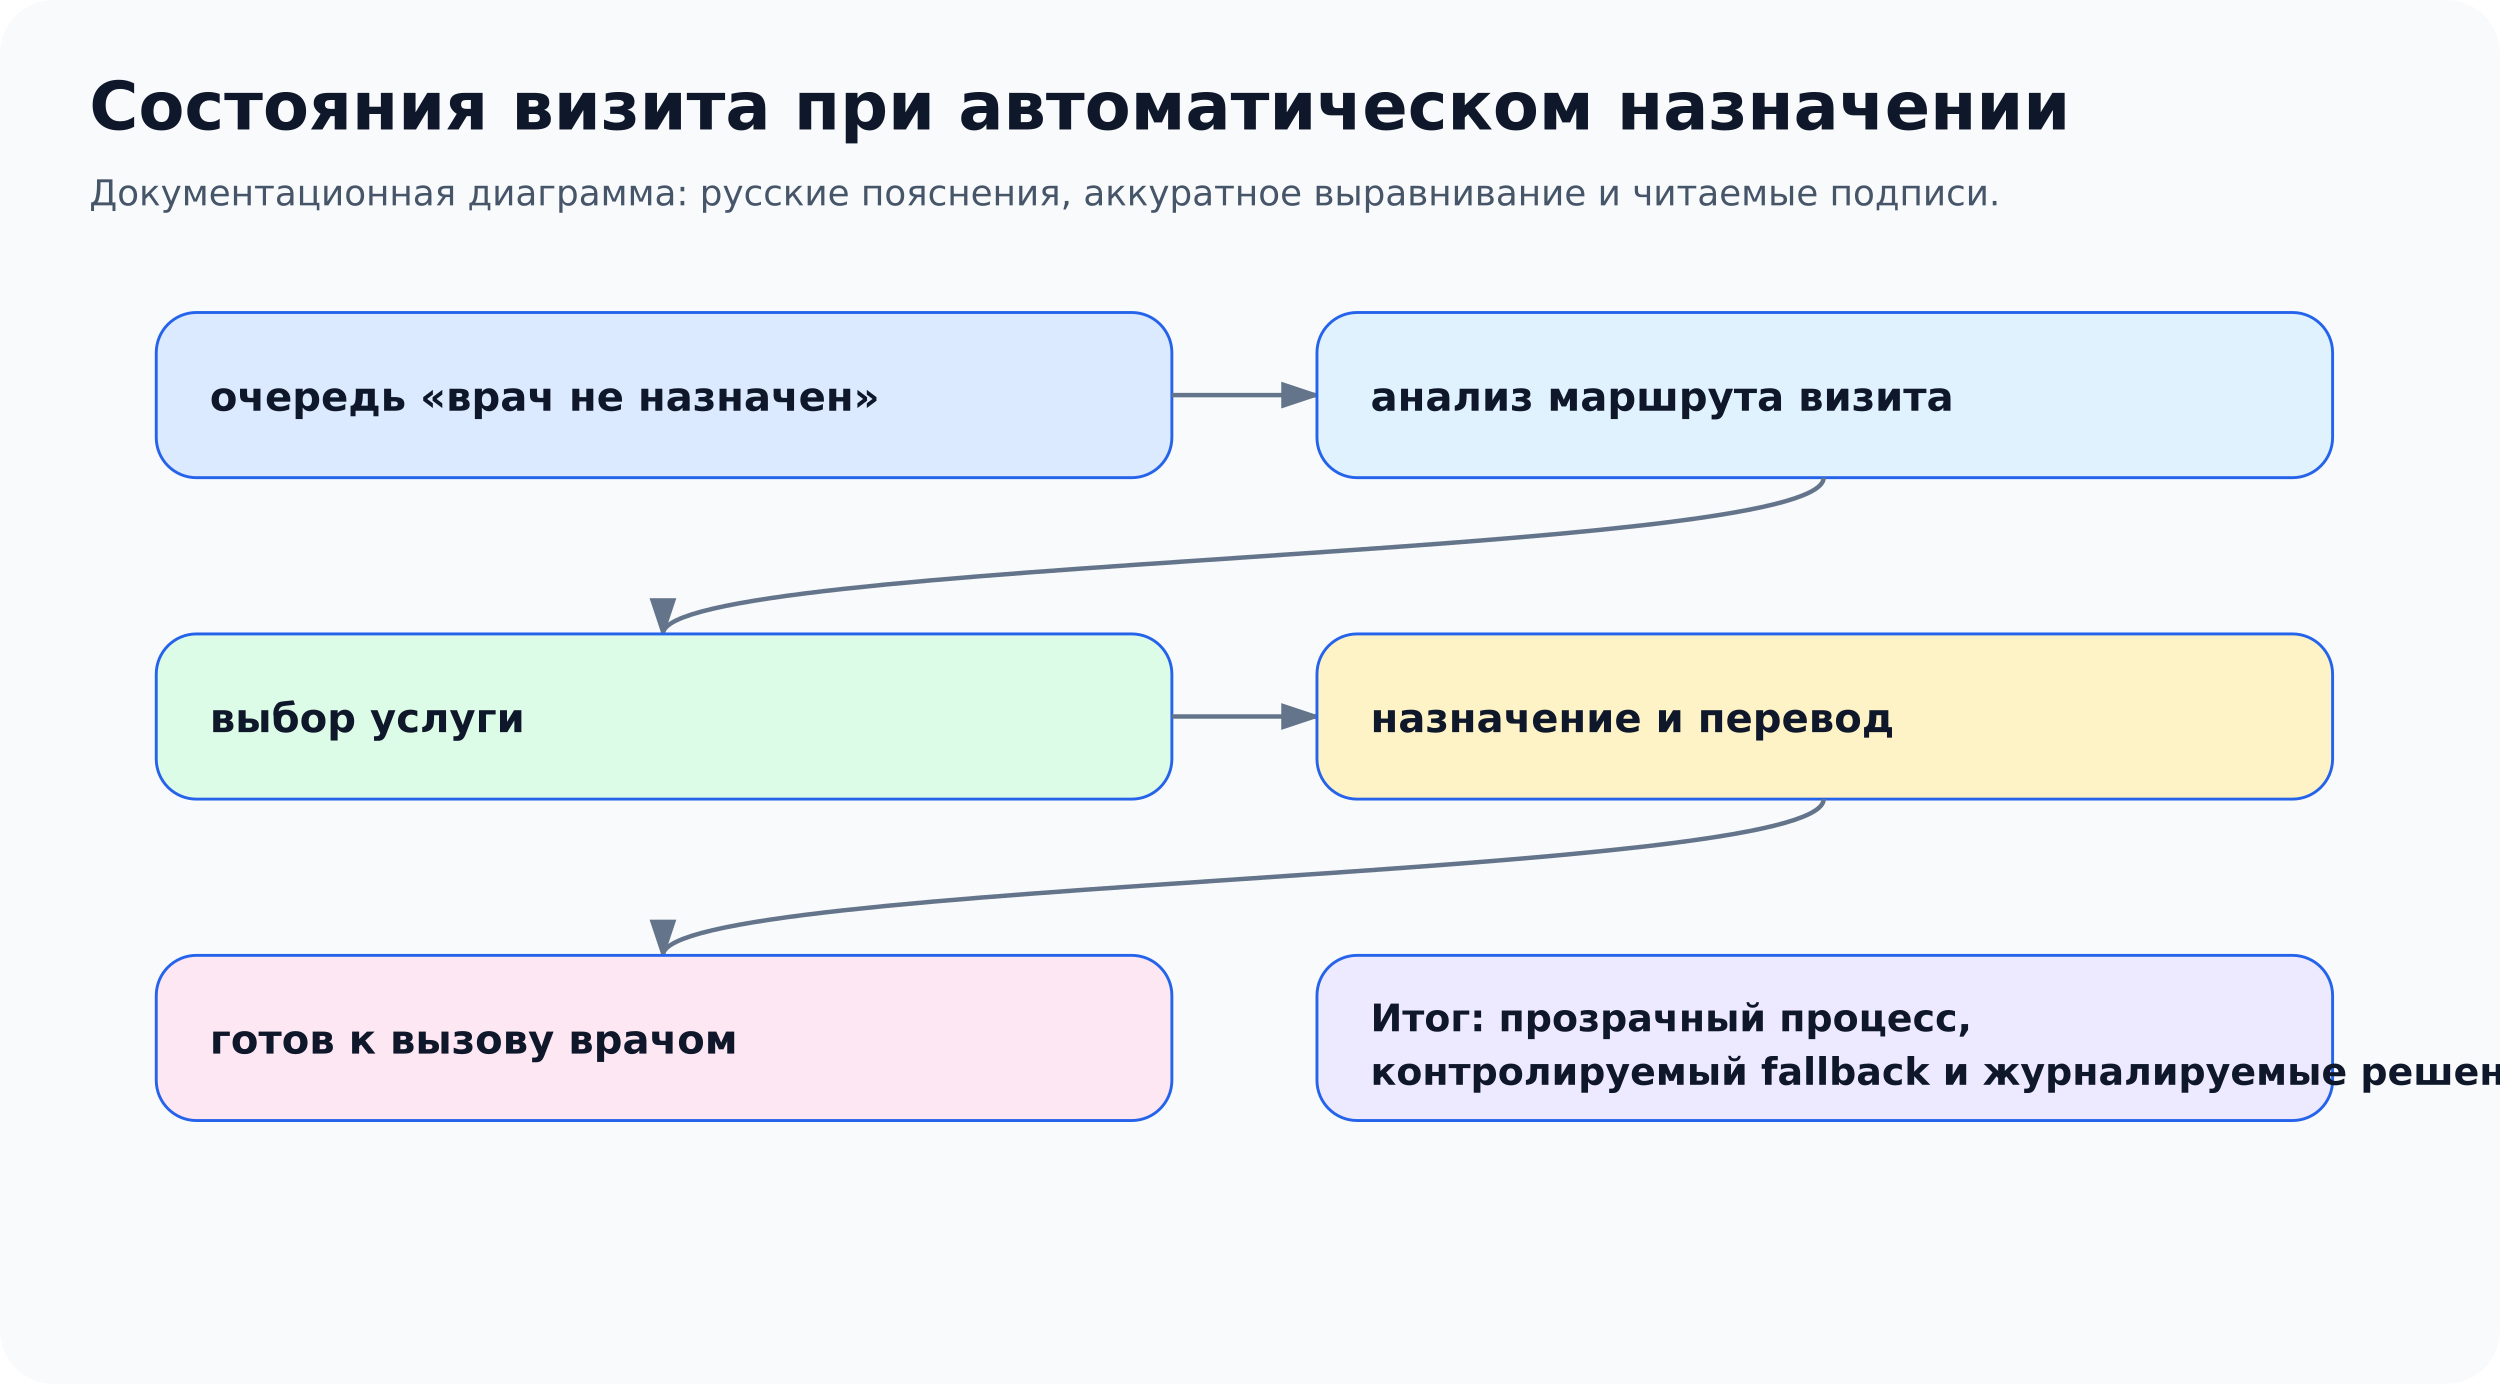
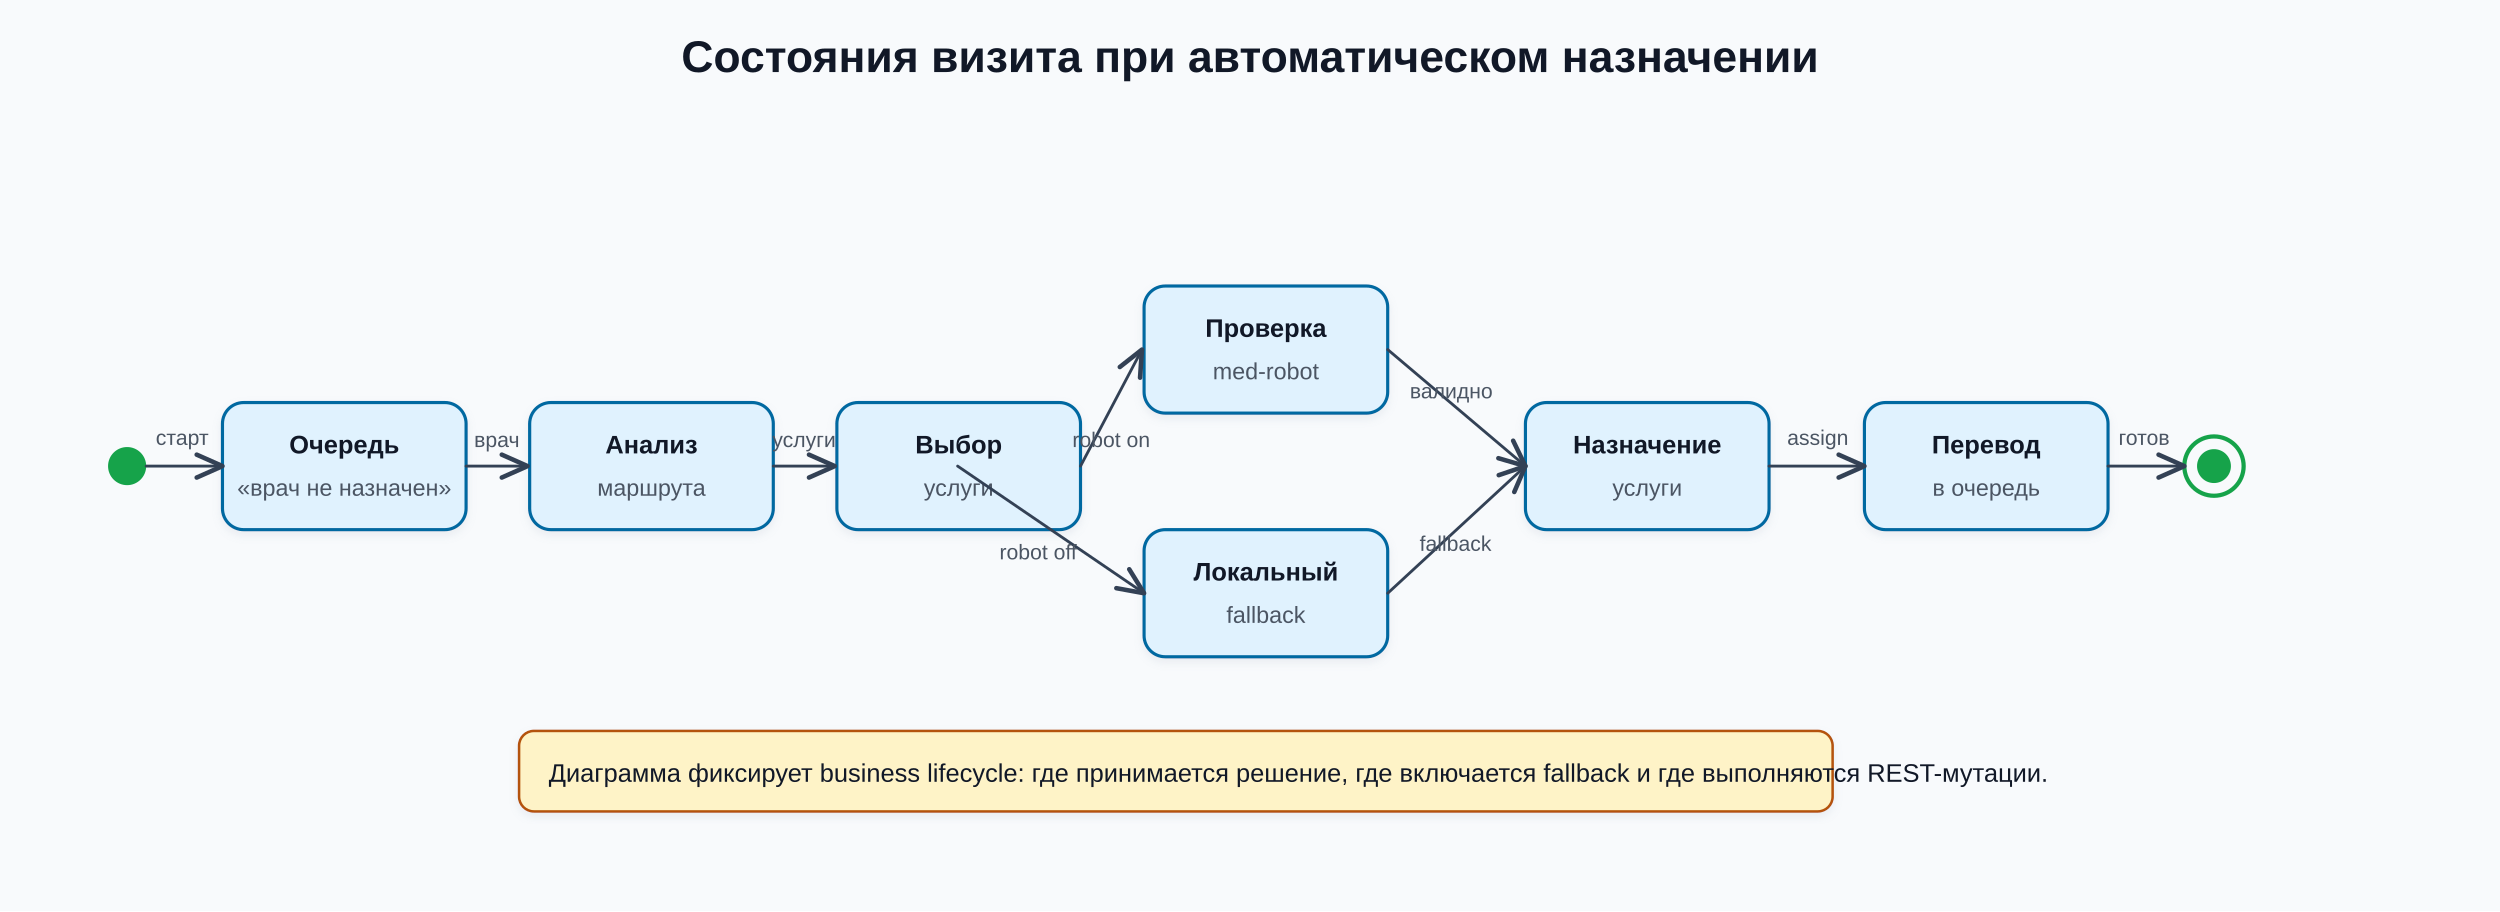
- <svg xmlns="http://www.w3.org/2000/svg" width="1120" height="620" viewBox="0 0 1120 620" role="img" aria-label="Состояния визита при автоматическом назначении">
+ <svg xmlns="http://www.w3.org/2000/svg" width="1180" height="430" viewBox="0 0 1180 430">
  <defs>
-     <marker id="arrow" markerWidth="10" markerHeight="10" refX="8" refY="3" orient="auto" markerUnits="strokeWidth">
-       <path d="M0,0 L0,6 L9,3 z" fill="#64748B" />
+     <marker id="arrow" markerWidth="12" markerHeight="10" refX="10" refY="5" orient="auto" markerUnits="strokeWidth">
+       <path d="M 1 1 L 10 5 L 1 9" fill="none" stroke="#334155" stroke-width="1.6" stroke-linecap="round" stroke-linejoin="round" />
    </marker>
+     <marker id="triangle" markerWidth="14" markerHeight="12" refX="12" refY="6" orient="auto" markerUnits="strokeWidth">
+       <path d="M 1 6 L 12 1 L 12 11 Z" fill="#F8FAFC" stroke="#334155" stroke-width="1.5" />
+     </marker>
+     <marker id="green-dot" markerWidth="10" markerHeight="10" refX="5" refY="5" orient="auto">
+       <circle cx="5" cy="5" r="4" fill="#16A34A" />
+     </marker>
+     <filter id="card-shadow" x="-15%" y="-15%" width="130%" height="130%">
+       <feDropShadow dx="0" dy="2" stdDeviation="2" flood-color="#94A3B8" flood-opacity="0.16" />
+     </filter>
  </defs>
-   <rect width="100%" height="100%" rx="24" fill="#F8FAFC" />
-   <text x="40" y="58" font-family="DejaVu Sans, Arial, sans-serif" font-size="30" font-weight="700" fill="#0F172A">Состояния визита при автоматическом назначении</text>
-   <text x="40" y="92" font-family="DejaVu Sans, Arial, sans-serif" font-size="16" fill="#475569">Документационная диаграмма: русские пояснения, аккуратное выравнивание и читаемые подписи.</text>
-   <rect x="70" y="140" width="455" height="74" rx="18" fill="#DBEAFE" stroke="#2563EB" stroke-width="1.3" />
-   <text x="94" y="184" font-family="DejaVu Sans, Arial, sans-serif" font-size="18" font-weight="600" fill="#0F172A">очередь «врач не назначен»</text>
-   <path d="M 525 177 C 560 177, 555 177, 590 177" fill="none" stroke="#64748B" stroke-width="2" marker-end="url(#arrow)" />
-   <rect x="590" y="140" width="455" height="74" rx="18" fill="#E0F2FE" stroke="#2563EB" stroke-width="1.3" />
-   <text x="614" y="184" font-family="DejaVu Sans, Arial, sans-serif" font-size="18" font-weight="600" fill="#0F172A">анализ маршрута визита</text>
-   <path d="M 817 214 C 817 250, 297 250, 297 284" fill="none" stroke="#64748B" stroke-width="2" marker-end="url(#arrow)" />
-   <rect x="70" y="284" width="455" height="74" rx="18" fill="#DCFCE7" stroke="#2563EB" stroke-width="1.3" />
-   <text x="94" y="328" font-family="DejaVu Sans, Arial, sans-serif" font-size="18" font-weight="600" fill="#0F172A">выбор услуги</text>
-   <path d="M 525 321 C 560 321, 555 321, 590 321" fill="none" stroke="#64748B" stroke-width="2" marker-end="url(#arrow)" />
-   <rect x="590" y="284" width="455" height="74" rx="18" fill="#FEF3C7" stroke="#2563EB" stroke-width="1.3" />
-   <text x="614" y="328" font-family="DejaVu Sans, Arial, sans-serif" font-size="18" font-weight="600" fill="#0F172A">назначение и перевод</text>
-   <path d="M 817 358 C 817 394, 297 394, 297 428" fill="none" stroke="#64748B" stroke-width="2" marker-end="url(#arrow)" />
-   <rect x="70" y="428" width="455" height="74" rx="18" fill="#FCE7F3" stroke="#2563EB" stroke-width="1.3" />
-   <text x="94" y="472" font-family="DejaVu Sans, Arial, sans-serif" font-size="18" font-weight="600" fill="#0F172A">готов к вызову врачом</text>
-   <rect x="590" y="428" width="455" height="74" rx="18" fill="#EDE9FE" stroke="#2563EB" stroke-width="1.3" />
-   <text x="614" y="462" font-family="DejaVu Sans, Arial, sans-serif" font-size="17" font-weight="600" fill="#0F172A">Итог: прозрачный процесс,</text>
-   <text x="614" y="486" font-family="DejaVu Sans, Arial, sans-serif" font-size="17" font-weight="600" fill="#0F172A">контролируемый fallback и журналируемые решения</text>
+   <rect x="0" y="0" width="1180" height="430" fill="#F8FAFC" />
+   <text x="590.0" y="34" text-anchor="middle" font-family="Segoe UI, Arial, sans-serif" font-size="21" font-weight="700" fill="#111827">Состояния визита при автоматическом назначении</text>
+   <circle cx="60" cy="220" r="9" fill="#16A34A" />
+   <rect x="105" y="190" width="115" height="60" rx="10" ry="10" fill="#E0F2FE" stroke="#0369A1" stroke-width="1.5" filter="url(#card-shadow)" />
+   <text x="162.5" y="214" text-anchor="middle" font-family="Segoe UI, Arial, sans-serif" font-size="12" font-weight="700" fill="#111827" style="">
+     <tspan x="162.5" dy="0">Очередь</tspan>
+   </text>
+   <text x="162.5" y="234" text-anchor="middle" font-family="Segoe UI, Arial, sans-serif" font-size="11" font-weight="400" fill="#4B5563" style="">
+     <tspan x="162.5" dy="0">«врач не назначен»</tspan>
+   </text>
+   <rect x="250" y="190" width="115" height="60" rx="10" ry="10" fill="#E0F2FE" stroke="#0369A1" stroke-width="1.5" filter="url(#card-shadow)" />
+   <text x="307.5" y="214" text-anchor="middle" font-family="Segoe UI, Arial, sans-serif" font-size="12" font-weight="700" fill="#111827" style="">
+     <tspan x="307.5" dy="0">Анализ</tspan>
+   </text>
+   <text x="307.5" y="234" text-anchor="middle" font-family="Segoe UI, Arial, sans-serif" font-size="11" font-weight="400" fill="#4B5563" style="">
+     <tspan x="307.5" dy="0">маршрута</tspan>
+   </text>
+   <rect x="395" y="190" width="115" height="60" rx="10" ry="10" fill="#E0F2FE" stroke="#0369A1" stroke-width="1.5" filter="url(#card-shadow)" />
+   <text x="452.5" y="214" text-anchor="middle" font-family="Segoe UI, Arial, sans-serif" font-size="12" font-weight="700" fill="#111827" style="">
+     <tspan x="452.5" dy="0">Выбор</tspan>
+   </text>
+   <text x="452.5" y="234" text-anchor="middle" font-family="Segoe UI, Arial, sans-serif" font-size="11" font-weight="400" fill="#4B5563" style="">
+     <tspan x="452.5" dy="0">услуги</tspan>
+   </text>
+   <rect x="540" y="135" width="115" height="60" rx="10" ry="10" fill="#E0F2FE" stroke="#0369A1" stroke-width="1.5" filter="url(#card-shadow)" />
+   <text x="597.5" y="159" text-anchor="middle" font-family="Segoe UI, Arial, sans-serif" font-size="12" font-weight="700" fill="#111827" style="">
+     <tspan x="597.5" dy="0">Проверка</tspan>
+   </text>
+   <text x="597.5" y="179" text-anchor="middle" font-family="Segoe UI, Arial, sans-serif" font-size="11" font-weight="400" fill="#4B5563" style="">
+     <tspan x="597.5" dy="0">med-robot</tspan>
+   </text>
+   <rect x="540" y="250" width="115" height="60" rx="10" ry="10" fill="#E0F2FE" stroke="#0369A1" stroke-width="1.5" filter="url(#card-shadow)" />
+   <text x="597.5" y="274" text-anchor="middle" font-family="Segoe UI, Arial, sans-serif" font-size="12" font-weight="700" fill="#111827" style="">
+     <tspan x="597.5" dy="0">Локальный</tspan>
+   </text>
+   <text x="597.5" y="294" text-anchor="middle" font-family="Segoe UI, Arial, sans-serif" font-size="11" font-weight="400" fill="#4B5563" style="">
+     <tspan x="597.5" dy="0">fallback</tspan>
+   </text>
+   <rect x="720" y="190" width="115" height="60" rx="10" ry="10" fill="#E0F2FE" stroke="#0369A1" stroke-width="1.5" filter="url(#card-shadow)" />
+   <text x="777.5" y="214" text-anchor="middle" font-family="Segoe UI, Arial, sans-serif" font-size="12" font-weight="700" fill="#111827" style="">
+     <tspan x="777.5" dy="0">Назначение</tspan>
+   </text>
+   <text x="777.5" y="234" text-anchor="middle" font-family="Segoe UI, Arial, sans-serif" font-size="11" font-weight="400" fill="#4B5563" style="">
+     <tspan x="777.5" dy="0">услуги</tspan>
+   </text>
+   <rect x="880" y="190" width="115" height="60" rx="10" ry="10" fill="#E0F2FE" stroke="#0369A1" stroke-width="1.5" filter="url(#card-shadow)" />
+   <text x="937.5" y="214" text-anchor="middle" font-family="Segoe UI, Arial, sans-serif" font-size="12" font-weight="700" fill="#111827" style="">
+     <tspan x="937.5" dy="0">Перевод</tspan>
+   </text>
+   <text x="937.5" y="234" text-anchor="middle" font-family="Segoe UI, Arial, sans-serif" font-size="11" font-weight="400" fill="#4B5563" style="">
+     <tspan x="937.5" dy="0">в очередь</tspan>
+   </text>
+   <circle cx="1045" cy="220" r="14" fill="none" stroke="#16A34A" stroke-width="2" />
+   <circle cx="1045" cy="220" r="8" fill="#16A34A" />
+   <line x1="69" y1="220" x2="105" y2="220" stroke="#334155" stroke-width="1.35" stroke-linecap="round" marker-end="url(#arrow)" />
+   <text x="86" y="210" text-anchor="middle" font-family="Segoe UI, Arial, sans-serif" font-size="10" font-weight="400" fill="#4B5563" style="">
+     <tspan x="86" dy="0">старт</tspan>
+   </text>
+   <line x1="220" y1="220" x2="249" y2="220" stroke="#334155" stroke-width="1.35" stroke-linecap="round" marker-end="url(#arrow)" />
+   <text x="234.5" y="211" text-anchor="middle" font-family="Segoe UI, Arial, sans-serif" font-size="10" font-weight="400" fill="#4B5563" style="">
+     <tspan x="234.5" dy="0">врач</tspan>
+   </text>
+   <line x1="365" y1="220" x2="394" y2="220" stroke="#334155" stroke-width="1.35" stroke-linecap="round" marker-end="url(#arrow)" />
+   <text x="379.5" y="211" text-anchor="middle" font-family="Segoe UI, Arial, sans-serif" font-size="10" font-weight="400" fill="#4B5563" style="">
+     <tspan x="379.5" dy="0">услуги</tspan>
+   </text>
+   <line x1="510" y1="220" x2="539" y2="165" stroke="#334155" stroke-width="1.35" stroke-linecap="round" marker-end="url(#arrow)" />
+   <text x="524.5" y="211" text-anchor="middle" font-family="Segoe UI, Arial, sans-serif" font-size="10" font-weight="400" fill="#4B5563" style="">
+     <tspan x="524.5" dy="0">robot on</tspan>
+   </text>
+   <line x1="452" y1="220" x2="540" y2="280" stroke="#334155" stroke-width="1.35" stroke-linecap="round" marker-end="url(#arrow)" />
+   <text x="490" y="264" text-anchor="middle" font-family="Segoe UI, Arial, sans-serif" font-size="10" font-weight="400" fill="#4B5563" style="">
+     <tspan x="490" dy="0">robot off</tspan>
+   </text>
+   <line x1="655" y1="165" x2="720" y2="220" stroke="#334155" stroke-width="1.35" stroke-linecap="round" marker-end="url(#arrow)" />
+   <text x="685" y="188" text-anchor="middle" font-family="Segoe UI, Arial, sans-serif" font-size="10" font-weight="400" fill="#4B5563" style="">
+     <tspan x="685" dy="0">валидно</tspan>
+   </text>
+   <line x1="655" y1="280" x2="720" y2="220" stroke="#334155" stroke-width="1.35" stroke-linecap="round" marker-end="url(#arrow)" />
+   <text x="687" y="260" text-anchor="middle" font-family="Segoe UI, Arial, sans-serif" font-size="10" font-weight="400" fill="#4B5563" style="">
+     <tspan x="687" dy="0">fallback</tspan>
+   </text>
+   <line x1="835" y1="220" x2="880" y2="220" stroke="#334155" stroke-width="1.35" stroke-linecap="round" marker-end="url(#arrow)" />
+   <text x="858" y="210" text-anchor="middle" font-family="Segoe UI, Arial, sans-serif" font-size="10" font-weight="400" fill="#4B5563" style="">
+     <tspan x="858" dy="0">assign</tspan>
+   </text>
+   <line x1="995" y1="220" x2="1031" y2="220" stroke="#334155" stroke-width="1.35" stroke-linecap="round" marker-end="url(#arrow)" />
+   <text x="1012" y="210" text-anchor="middle" font-family="Segoe UI, Arial, sans-serif" font-size="10" font-weight="400" fill="#4B5563" style="">
+     <tspan x="1012" dy="0">готов</tspan>
+   </text>
+   <rect x="245" y="345" width="620" height="38" rx="7" ry="7" fill="#FEF3C7" stroke="#B45309" stroke-width="1.2" filter="url(#card-shadow)" />
+   <text x="259" y="369" text-anchor="start" font-family="Segoe UI, Arial, sans-serif" font-size="12" font-weight="400" fill="#111827" style="">
+     <tspan x="259" dy="0">Диаграмма фиксирует business lifecycle: где принимается решение, где включается fallback и где выполняются REST-мутации.</tspan>
+   </text>
</svg>
